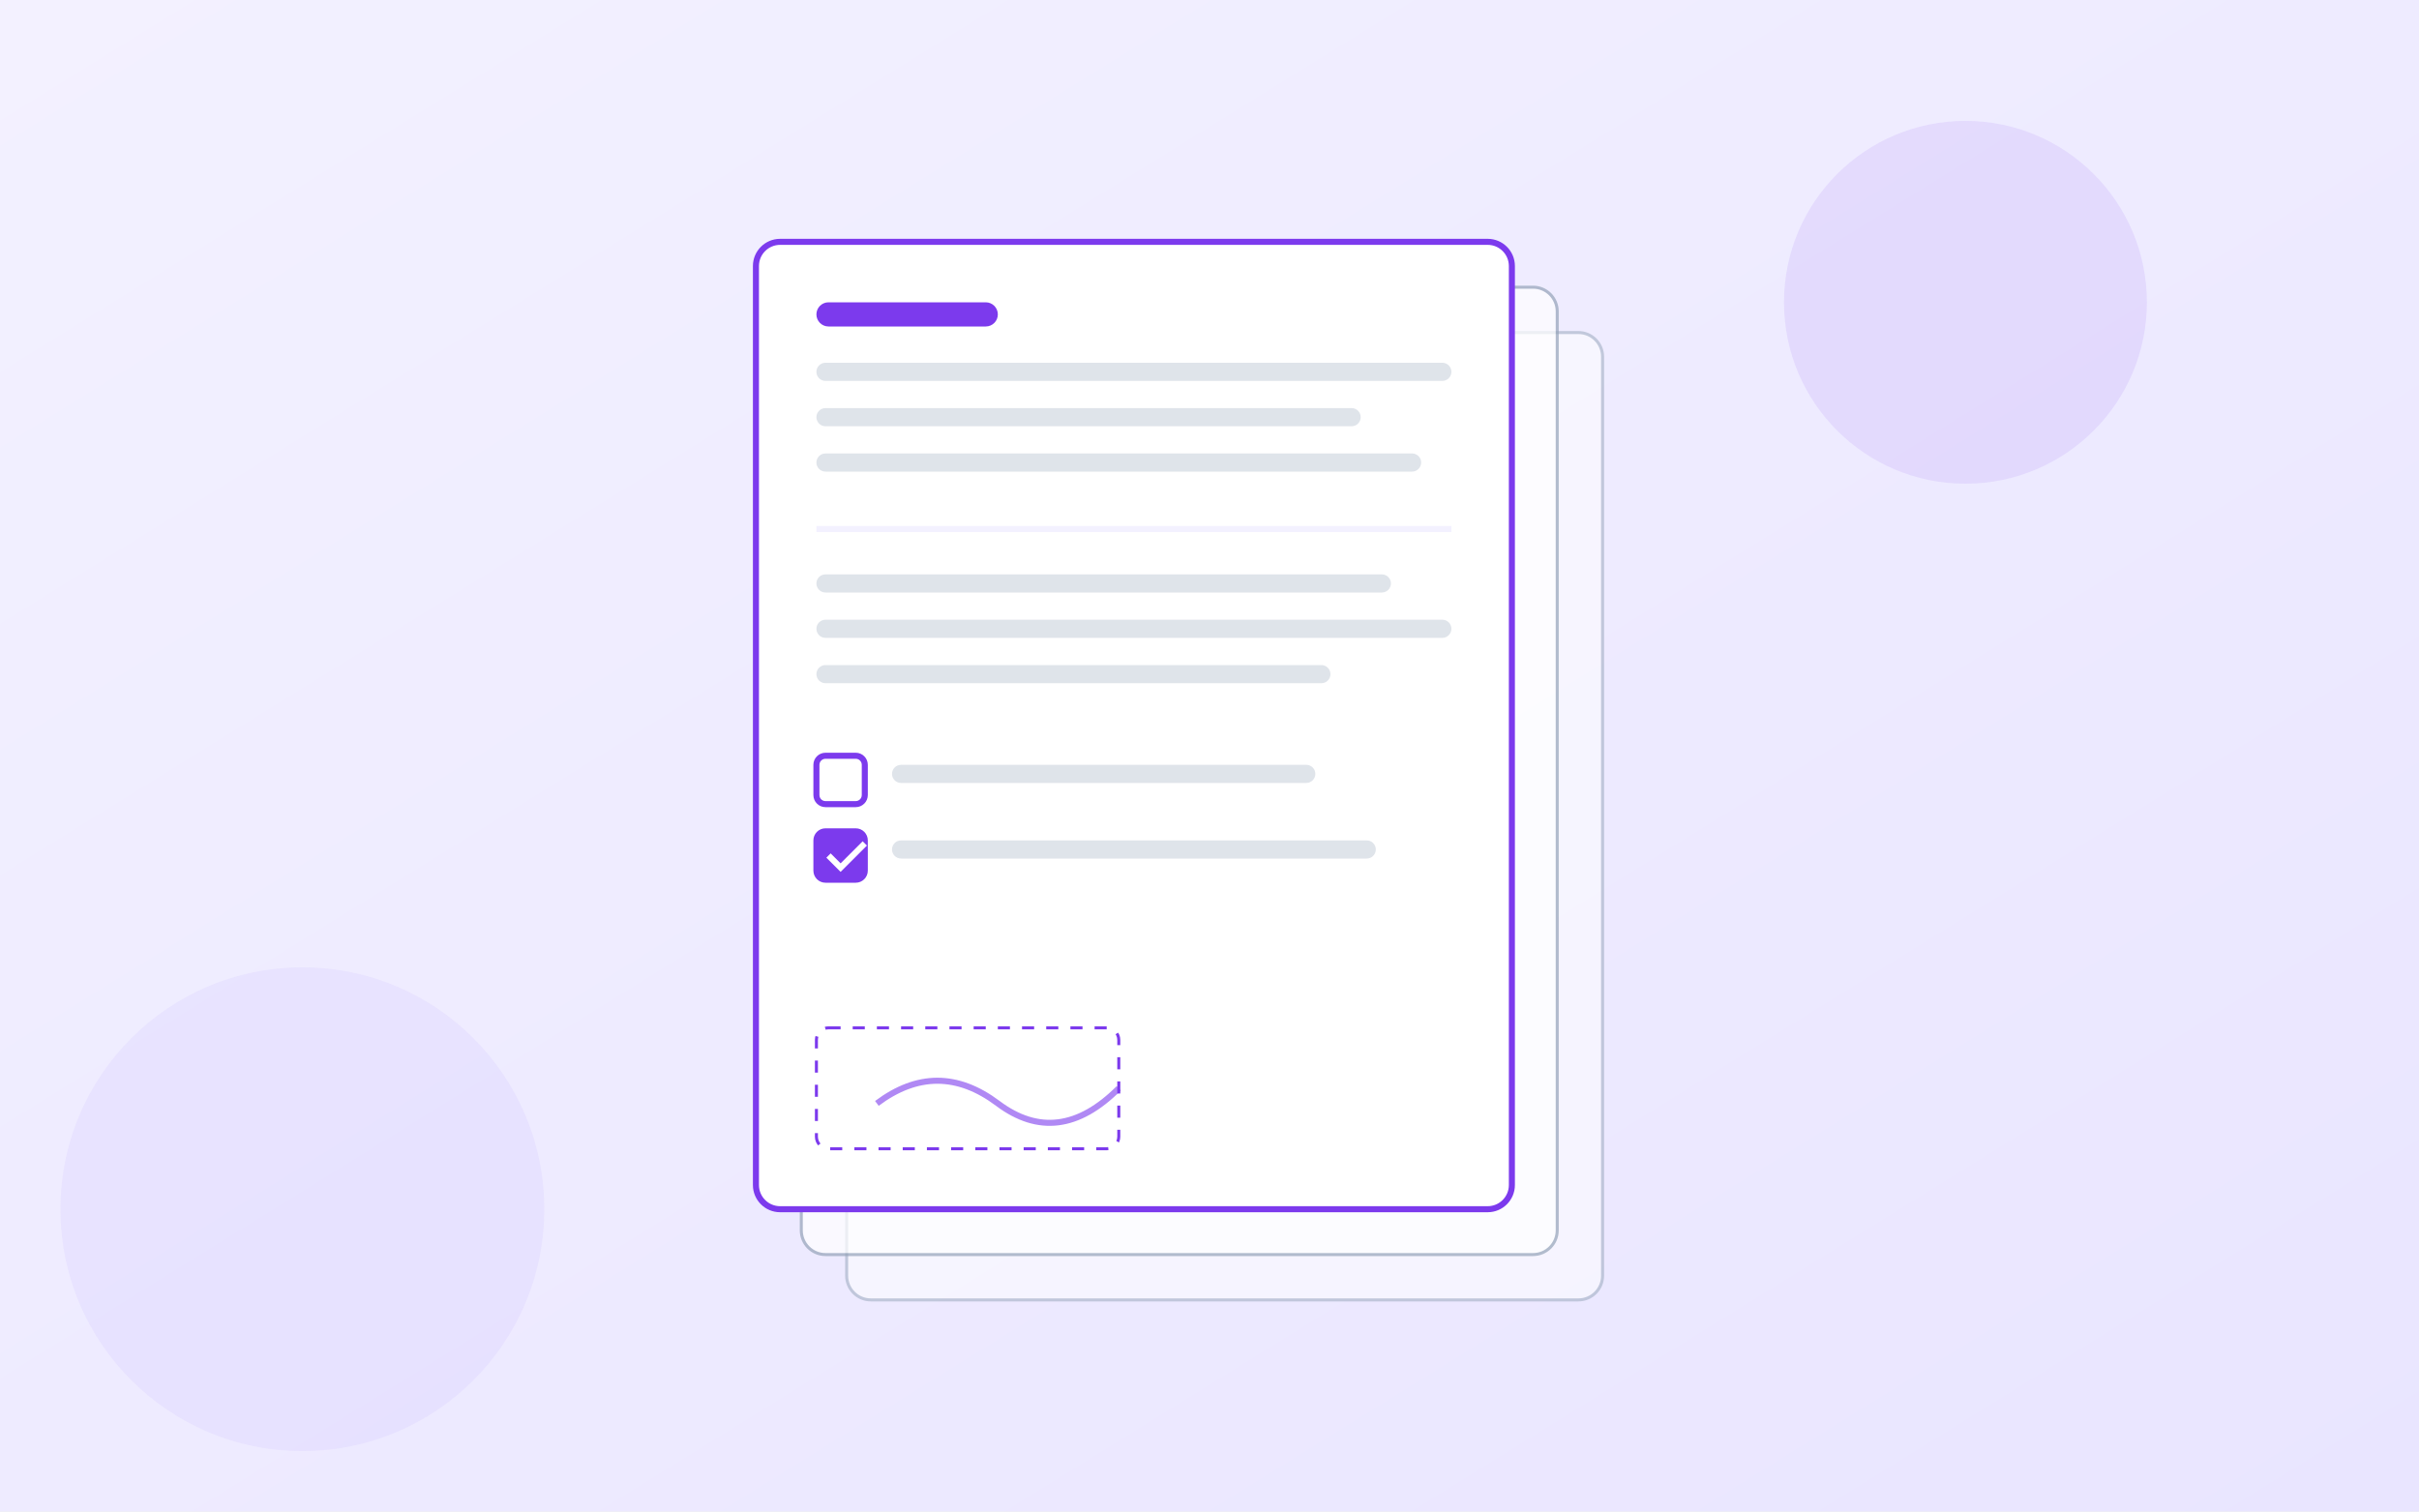
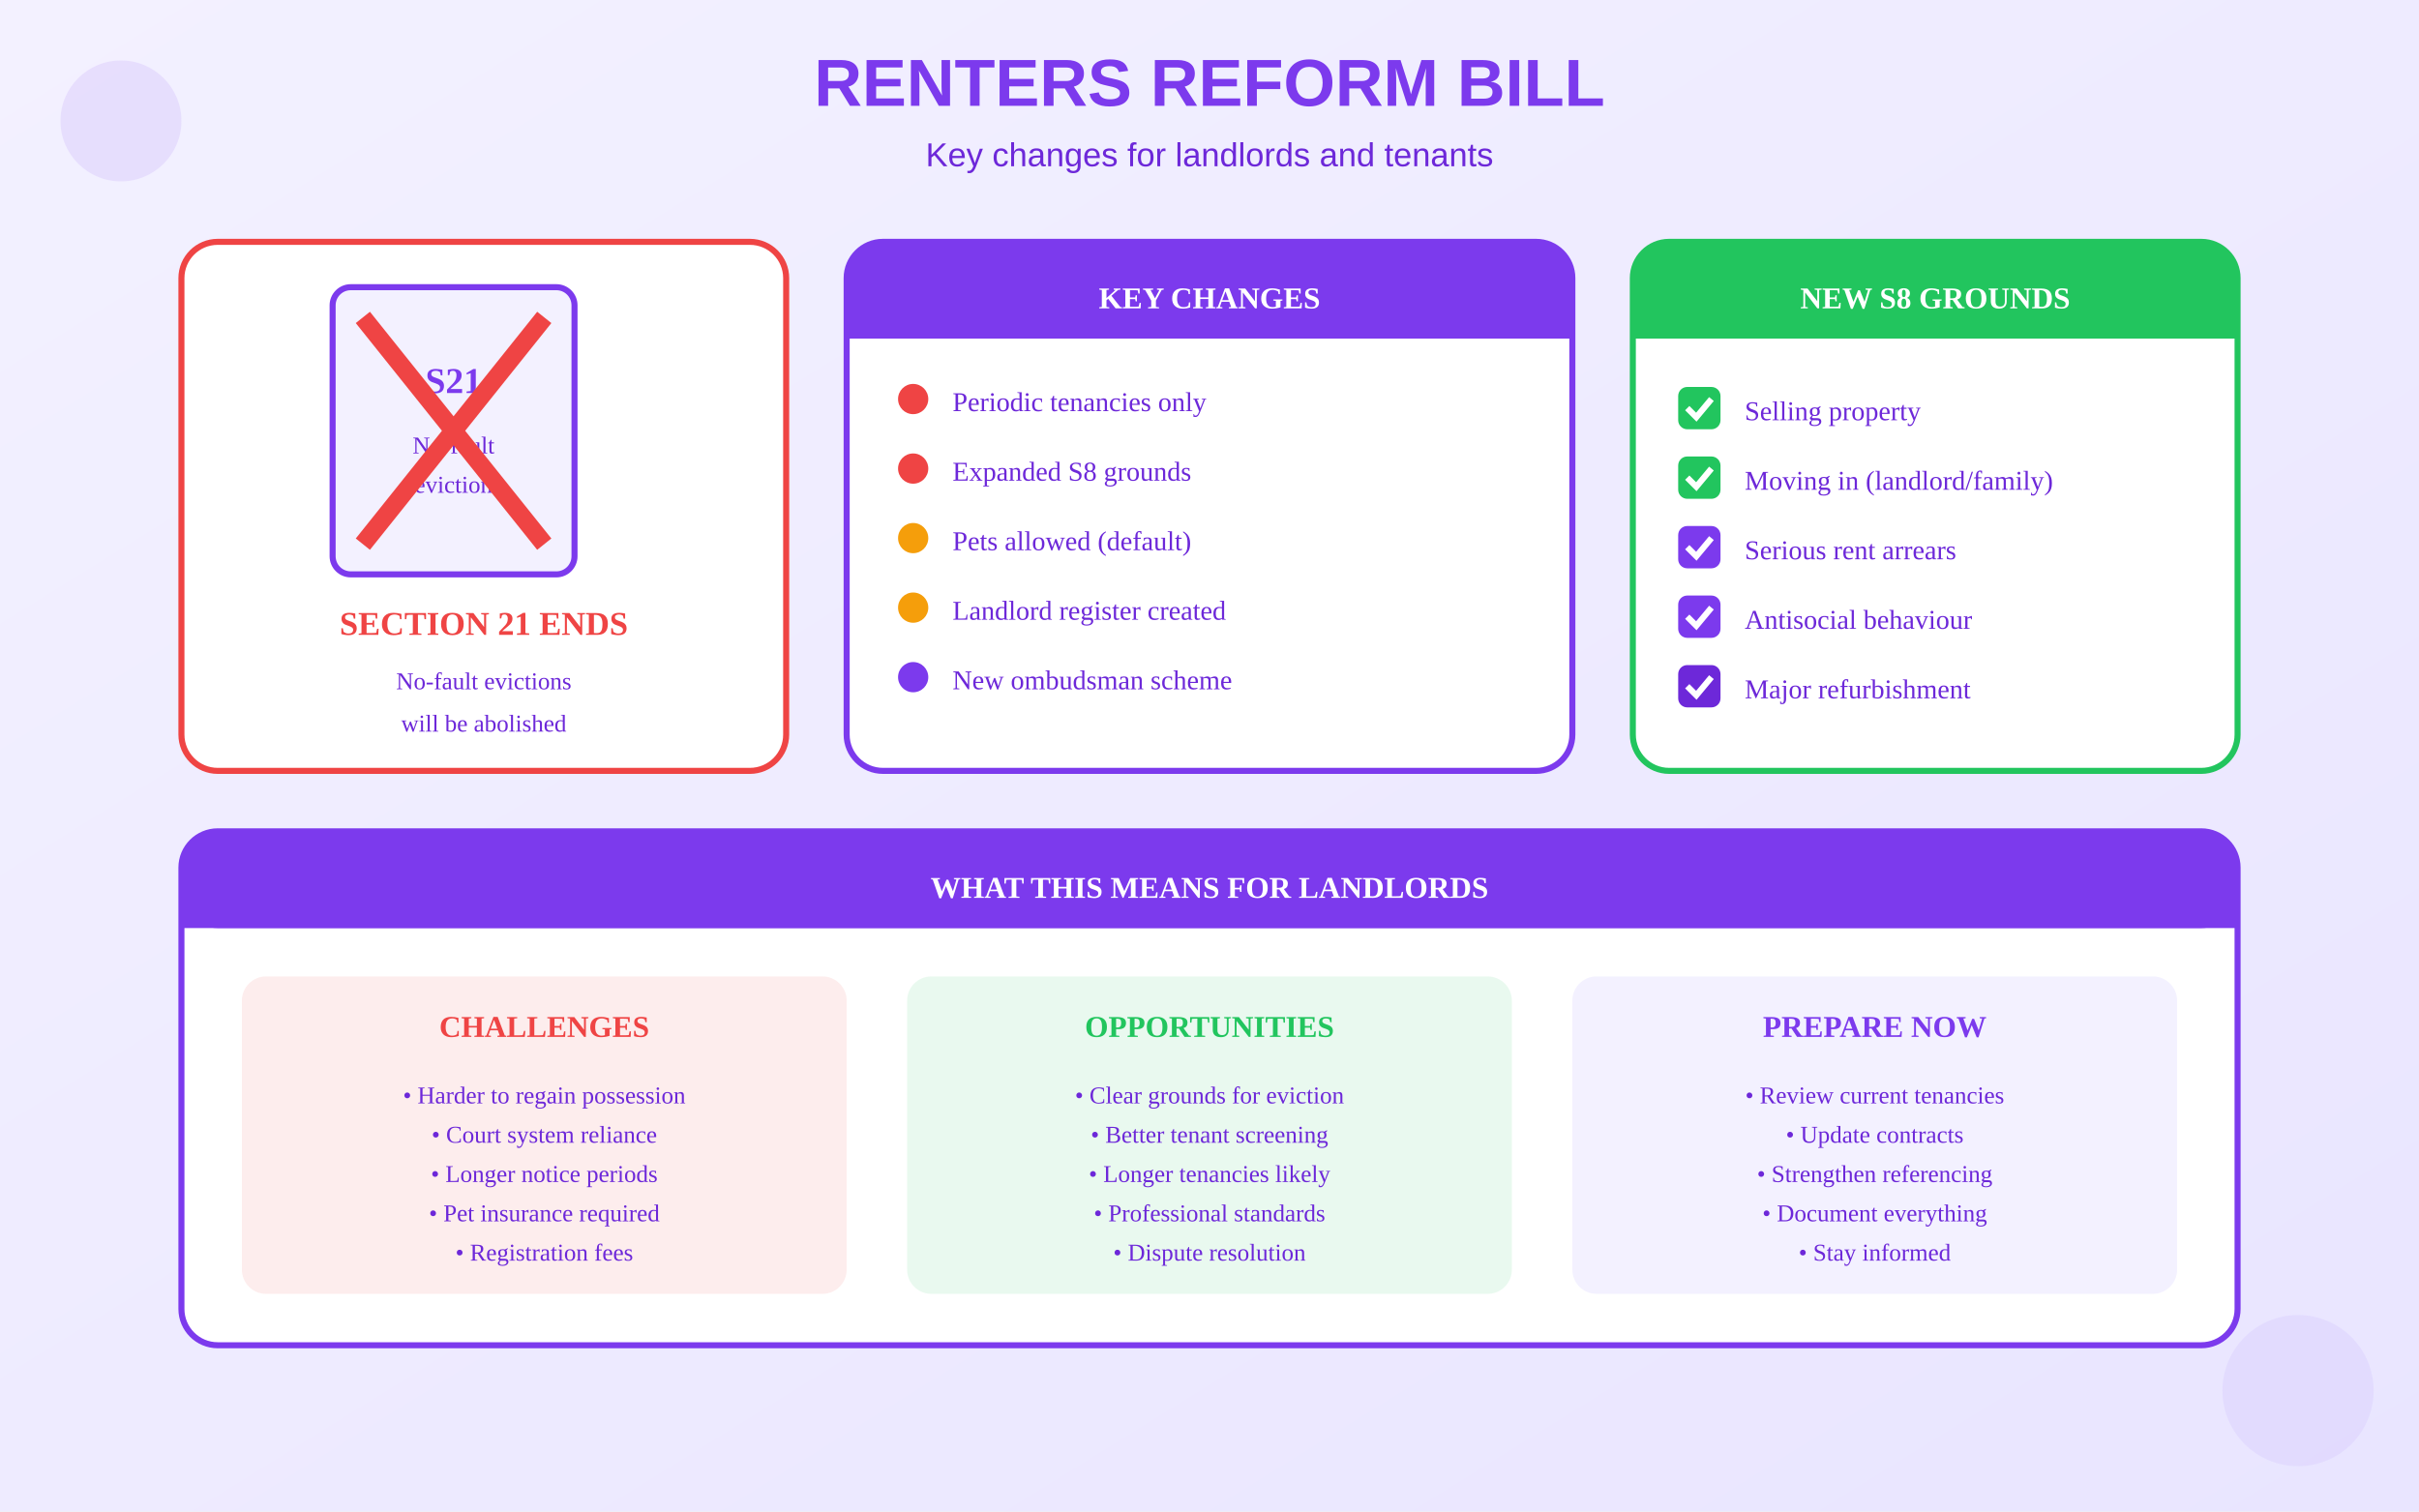
<svg xmlns="http://www.w3.org/2000/svg" viewBox="0 0 800 500">
  <defs>
    <linearGradient id="bgGrad" x1="0%" y1="0%" x2="100%" y2="100%">
      <stop offset="0%" style="stop-color:#F3F1FF" />
      <stop offset="100%" style="stop-color:#E9E5FF" />
    </linearGradient>
  </defs>
  <rect width="800" height="500" fill="url(#bgGrad)" />
-   <g transform="translate(250, 80)">
-     <rect x="30" y="30" width="250" height="320" rx="8" fill="white" stroke="#94A3B8" stroke-width="1" opacity="0.5" />
-     <rect x="15" y="15" width="250" height="320" rx="8" fill="white" stroke="#94A3B8" stroke-width="1" opacity="0.7" />
-     <rect x="0" y="0" width="250" height="320" rx="8" fill="white" stroke="#7C3AED" stroke-width="2" />
-     <rect x="20" y="20" width="60" height="8" rx="4" fill="#7C3AED" />
-     <rect x="20" y="40" width="210" height="6" rx="3" fill="#94A3B8" opacity="0.3" />
-     <rect x="20" y="55" width="180" height="6" rx="3" fill="#94A3B8" opacity="0.3" />
-     <rect x="20" y="70" width="200" height="6" rx="3" fill="#94A3B8" opacity="0.3" />
-     <line x1="20" y1="95" x2="230" y2="95" stroke="#F3F1FF" stroke-width="2" />
-     <rect x="20" y="110" width="190" height="6" rx="3" fill="#94A3B8" opacity="0.3" />
-     <rect x="20" y="125" width="210" height="6" rx="3" fill="#94A3B8" opacity="0.3" />
-     <rect x="20" y="140" width="170" height="6" rx="3" fill="#94A3B8" opacity="0.3" />
-     <rect x="20" y="170" width="16" height="16" rx="3" stroke="#7C3AED" stroke-width="2" fill="none" />
-     <rect x="45" y="173" width="140" height="6" rx="3" fill="#94A3B8" opacity="0.3" />
-     <rect x="20" y="195" width="16" height="16" rx="3" stroke="#7C3AED" stroke-width="2" fill="#7C3AED" />
-     <path d="M24 203 L28 207 L36 199" stroke="white" stroke-width="2" fill="none" />
-     <rect x="45" y="198" width="160" height="6" rx="3" fill="#94A3B8" opacity="0.3" />
-     <rect x="20" y="260" width="100" height="40" rx="4" stroke="#7C3AED" stroke-width="1" stroke-dasharray="4" fill="none" />
-     <path d="M40 285 Q60 270 80 285 Q100 300 120 280" stroke="#7C3AED" stroke-width="2" fill="none" opacity="0.6" />
+   <text x="400" y="35" text-anchor="middle" fill="#7C3AED" font-size="22" font-weight="bold" font-family="Arial">RENTERS REFORM BILL</text>
+   <text x="400" y="55" text-anchor="middle" fill="#6D28D9" font-size="11" font-family="Arial">Key changes for landlords and tenants</text>
+   <g transform="translate(60, 80)">
+     <rect x="0" y="0" width="200" height="175" rx="12" fill="white" stroke="#EF4444" stroke-width="2" />
+     <g transform="translate(50, 15)">
+       <rect x="0" y="0" width="80" height="95" rx="6" fill="#F3F1FF" stroke="#7C3AED" stroke-width="2" />
+       <text x="40" y="35" text-anchor="middle" fill="#7C3AED" font-size="12" font-weight="bold">S21</text>
+       <text x="40" y="55" text-anchor="middle" fill="#6D28D9" font-size="8">No-fault</text>
+       <text x="40" y="68" text-anchor="middle" fill="#6D28D9" font-size="8">eviction</text>
+       <line x1="10" y1="10" x2="70" y2="85" stroke="#EF4444" stroke-width="6" />
+       <line x1="70" y1="10" x2="10" y2="85" stroke="#EF4444" stroke-width="6" />
+     </g>
+     <text x="100" y="130" text-anchor="middle" fill="#EF4444" font-size="11" font-weight="bold">SECTION 21 ENDS</text>
+     <text x="100" y="148" text-anchor="middle" fill="#6D28D9" font-size="8">No-fault evictions</text>
+     <text x="100" y="162" text-anchor="middle" fill="#6D28D9" font-size="8">will be abolished</text>
  </g>
-   <circle cx="650" cy="100" r="60" fill="#7C3AED" opacity="0.1" />
-   <circle cx="100" cy="400" r="80" fill="#A78BFA" opacity="0.1" />
+   <g transform="translate(280, 80)">
+     <rect x="0" y="0" width="240" height="175" rx="12" fill="white" stroke="#7C3AED" stroke-width="2" />
+     <rect x="0" y="0" width="240" height="32" rx="12" fill="#7C3AED" />
+     <rect x="0" y="20" width="240" height="12" fill="#7C3AED" />
+     <text x="120" y="22" text-anchor="middle" fill="white" font-size="10" font-weight="bold">KEY CHANGES</text>
+     <g transform="translate(15, 45)">
+       <circle cx="7" cy="7" r="5" fill="#EF4444" />
+       <text x="20" y="11" fill="#6D28D9" font-size="9">Periodic tenancies only</text>
+     </g>
+     <g transform="translate(15, 68)">
+       <circle cx="7" cy="7" r="5" fill="#EF4444" />
+       <text x="20" y="11" fill="#6D28D9" font-size="9">Expanded S8 grounds</text>
+     </g>
+     <g transform="translate(15, 91)">
+       <circle cx="7" cy="7" r="5" fill="#F59E0B" />
+       <text x="20" y="11" fill="#6D28D9" font-size="9">Pets allowed (default)</text>
+     </g>
+     <g transform="translate(15, 114)">
+       <circle cx="7" cy="7" r="5" fill="#F59E0B" />
+       <text x="20" y="11" fill="#6D28D9" font-size="9">Landlord register created</text>
+     </g>
+     <g transform="translate(15, 137)">
+       <circle cx="7" cy="7" r="5" fill="#7C3AED" />
+       <text x="20" y="11" fill="#6D28D9" font-size="9">New ombudsman scheme</text>
+     </g>
+   </g>
+   <g transform="translate(540, 80)">
+     <rect x="0" y="0" width="200" height="175" rx="12" fill="white" stroke="#22C55E" stroke-width="2" />
+     <rect x="0" y="0" width="200" height="32" rx="12" fill="#22C55E" />
+     <rect x="0" y="20" width="200" height="12" fill="#22C55E" />
+     <text x="100" y="22" text-anchor="middle" fill="white" font-size="10" font-weight="bold">NEW S8 GROUNDS</text>
+     <g transform="translate(15, 48)">
+       <rect x="0" y="0" width="14" height="14" rx="3" fill="#22C55E" />
+       <path d="M3 7 L6 10 L11 4" stroke="white" stroke-width="2" fill="none" />
+       <text x="22" y="11" fill="#6D28D9" font-size="9">Selling property</text>
+     </g>
+     <g transform="translate(15, 71)">
+       <rect x="0" y="0" width="14" height="14" rx="3" fill="#22C55E" />
+       <path d="M3 7 L6 10 L11 4" stroke="white" stroke-width="2" fill="none" />
+       <text x="22" y="11" fill="#6D28D9" font-size="9">Moving in (landlord/family)</text>
+     </g>
+     <g transform="translate(15, 94)">
+       <rect x="0" y="0" width="14" height="14" rx="3" fill="#7C3AED" />
+       <path d="M3 7 L6 10 L11 4" stroke="white" stroke-width="2" fill="none" />
+       <text x="22" y="11" fill="#6D28D9" font-size="9">Serious rent arrears</text>
+     </g>
+     <g transform="translate(15, 117)">
+       <rect x="0" y="0" width="14" height="14" rx="3" fill="#7C3AED" />
+       <path d="M3 7 L6 10 L11 4" stroke="white" stroke-width="2" fill="none" />
+       <text x="22" y="11" fill="#6D28D9" font-size="9">Antisocial behaviour</text>
+     </g>
+     <g transform="translate(15, 140)">
+       <rect x="0" y="0" width="14" height="14" rx="3" fill="#6D28D9" />
+       <path d="M3 7 L6 10 L11 4" stroke="white" stroke-width="2" fill="none" />
+       <text x="22" y="11" fill="#6D28D9" font-size="9">Major refurbishment</text>
+     </g>
+   </g>
+   <g transform="translate(60, 275)">
+     <rect x="0" y="0" width="680" height="170" rx="12" fill="white" stroke="#7C3AED" stroke-width="2" />
+     <rect x="0" y="0" width="680" height="32" rx="12" fill="#7C3AED" />
+     <rect x="0" y="20" width="680" height="12" fill="#7C3AED" />
+     <text x="340" y="22" text-anchor="middle" fill="white" font-size="10" font-weight="bold">WHAT THIS MEANS FOR LANDLORDS</text>
+     <g transform="translate(20, 48)">
+       <rect x="0" y="0" width="200" height="105" rx="8" fill="#EF4444" opacity="0.1" />
+       <text x="100" y="20" text-anchor="middle" fill="#EF4444" font-size="10" font-weight="bold">CHALLENGES</text>
+       <text x="100" y="42" text-anchor="middle" fill="#6D28D9" font-size="8">• Harder to regain possession</text>
+       <text x="100" y="55" text-anchor="middle" fill="#6D28D9" font-size="8">• Court system reliance</text>
+       <text x="100" y="68" text-anchor="middle" fill="#6D28D9" font-size="8">• Longer notice periods</text>
+       <text x="100" y="81" text-anchor="middle" fill="#6D28D9" font-size="8">• Pet insurance required</text>
+       <text x="100" y="94" text-anchor="middle" fill="#6D28D9" font-size="8">• Registration fees</text>
+     </g>
+     <g transform="translate(240, 48)">
+       <rect x="0" y="0" width="200" height="105" rx="8" fill="#22C55E" opacity="0.1" />
+       <text x="100" y="20" text-anchor="middle" fill="#22C55E" font-size="10" font-weight="bold">OPPORTUNITIES</text>
+       <text x="100" y="42" text-anchor="middle" fill="#6D28D9" font-size="8">• Clear grounds for eviction</text>
+       <text x="100" y="55" text-anchor="middle" fill="#6D28D9" font-size="8">• Better tenant screening</text>
+       <text x="100" y="68" text-anchor="middle" fill="#6D28D9" font-size="8">• Longer tenancies likely</text>
+       <text x="100" y="81" text-anchor="middle" fill="#6D28D9" font-size="8">• Professional standards</text>
+       <text x="100" y="94" text-anchor="middle" fill="#6D28D9" font-size="8">• Dispute resolution</text>
+     </g>
+     <g transform="translate(460, 48)">
+       <rect x="0" y="0" width="200" height="105" rx="8" fill="#F3F1FF" />
+       <text x="100" y="20" text-anchor="middle" fill="#7C3AED" font-size="10" font-weight="bold">PREPARE NOW</text>
+       <text x="100" y="42" text-anchor="middle" fill="#6D28D9" font-size="8">• Review current tenancies</text>
+       <text x="100" y="55" text-anchor="middle" fill="#6D28D9" font-size="8">• Update contracts</text>
+       <text x="100" y="68" text-anchor="middle" fill="#6D28D9" font-size="8">• Strengthen referencing</text>
+       <text x="100" y="81" text-anchor="middle" fill="#6D28D9" font-size="8">• Document everything</text>
+       <text x="100" y="94" text-anchor="middle" fill="#6D28D9" font-size="8">• Stay informed</text>
+     </g>
+   </g>
+   <circle cx="40" cy="40" r="20" fill="#7C3AED" opacity="0.1" />
+   <circle cx="760" cy="460" r="25" fill="#A78BFA" opacity="0.12" />
</svg>
